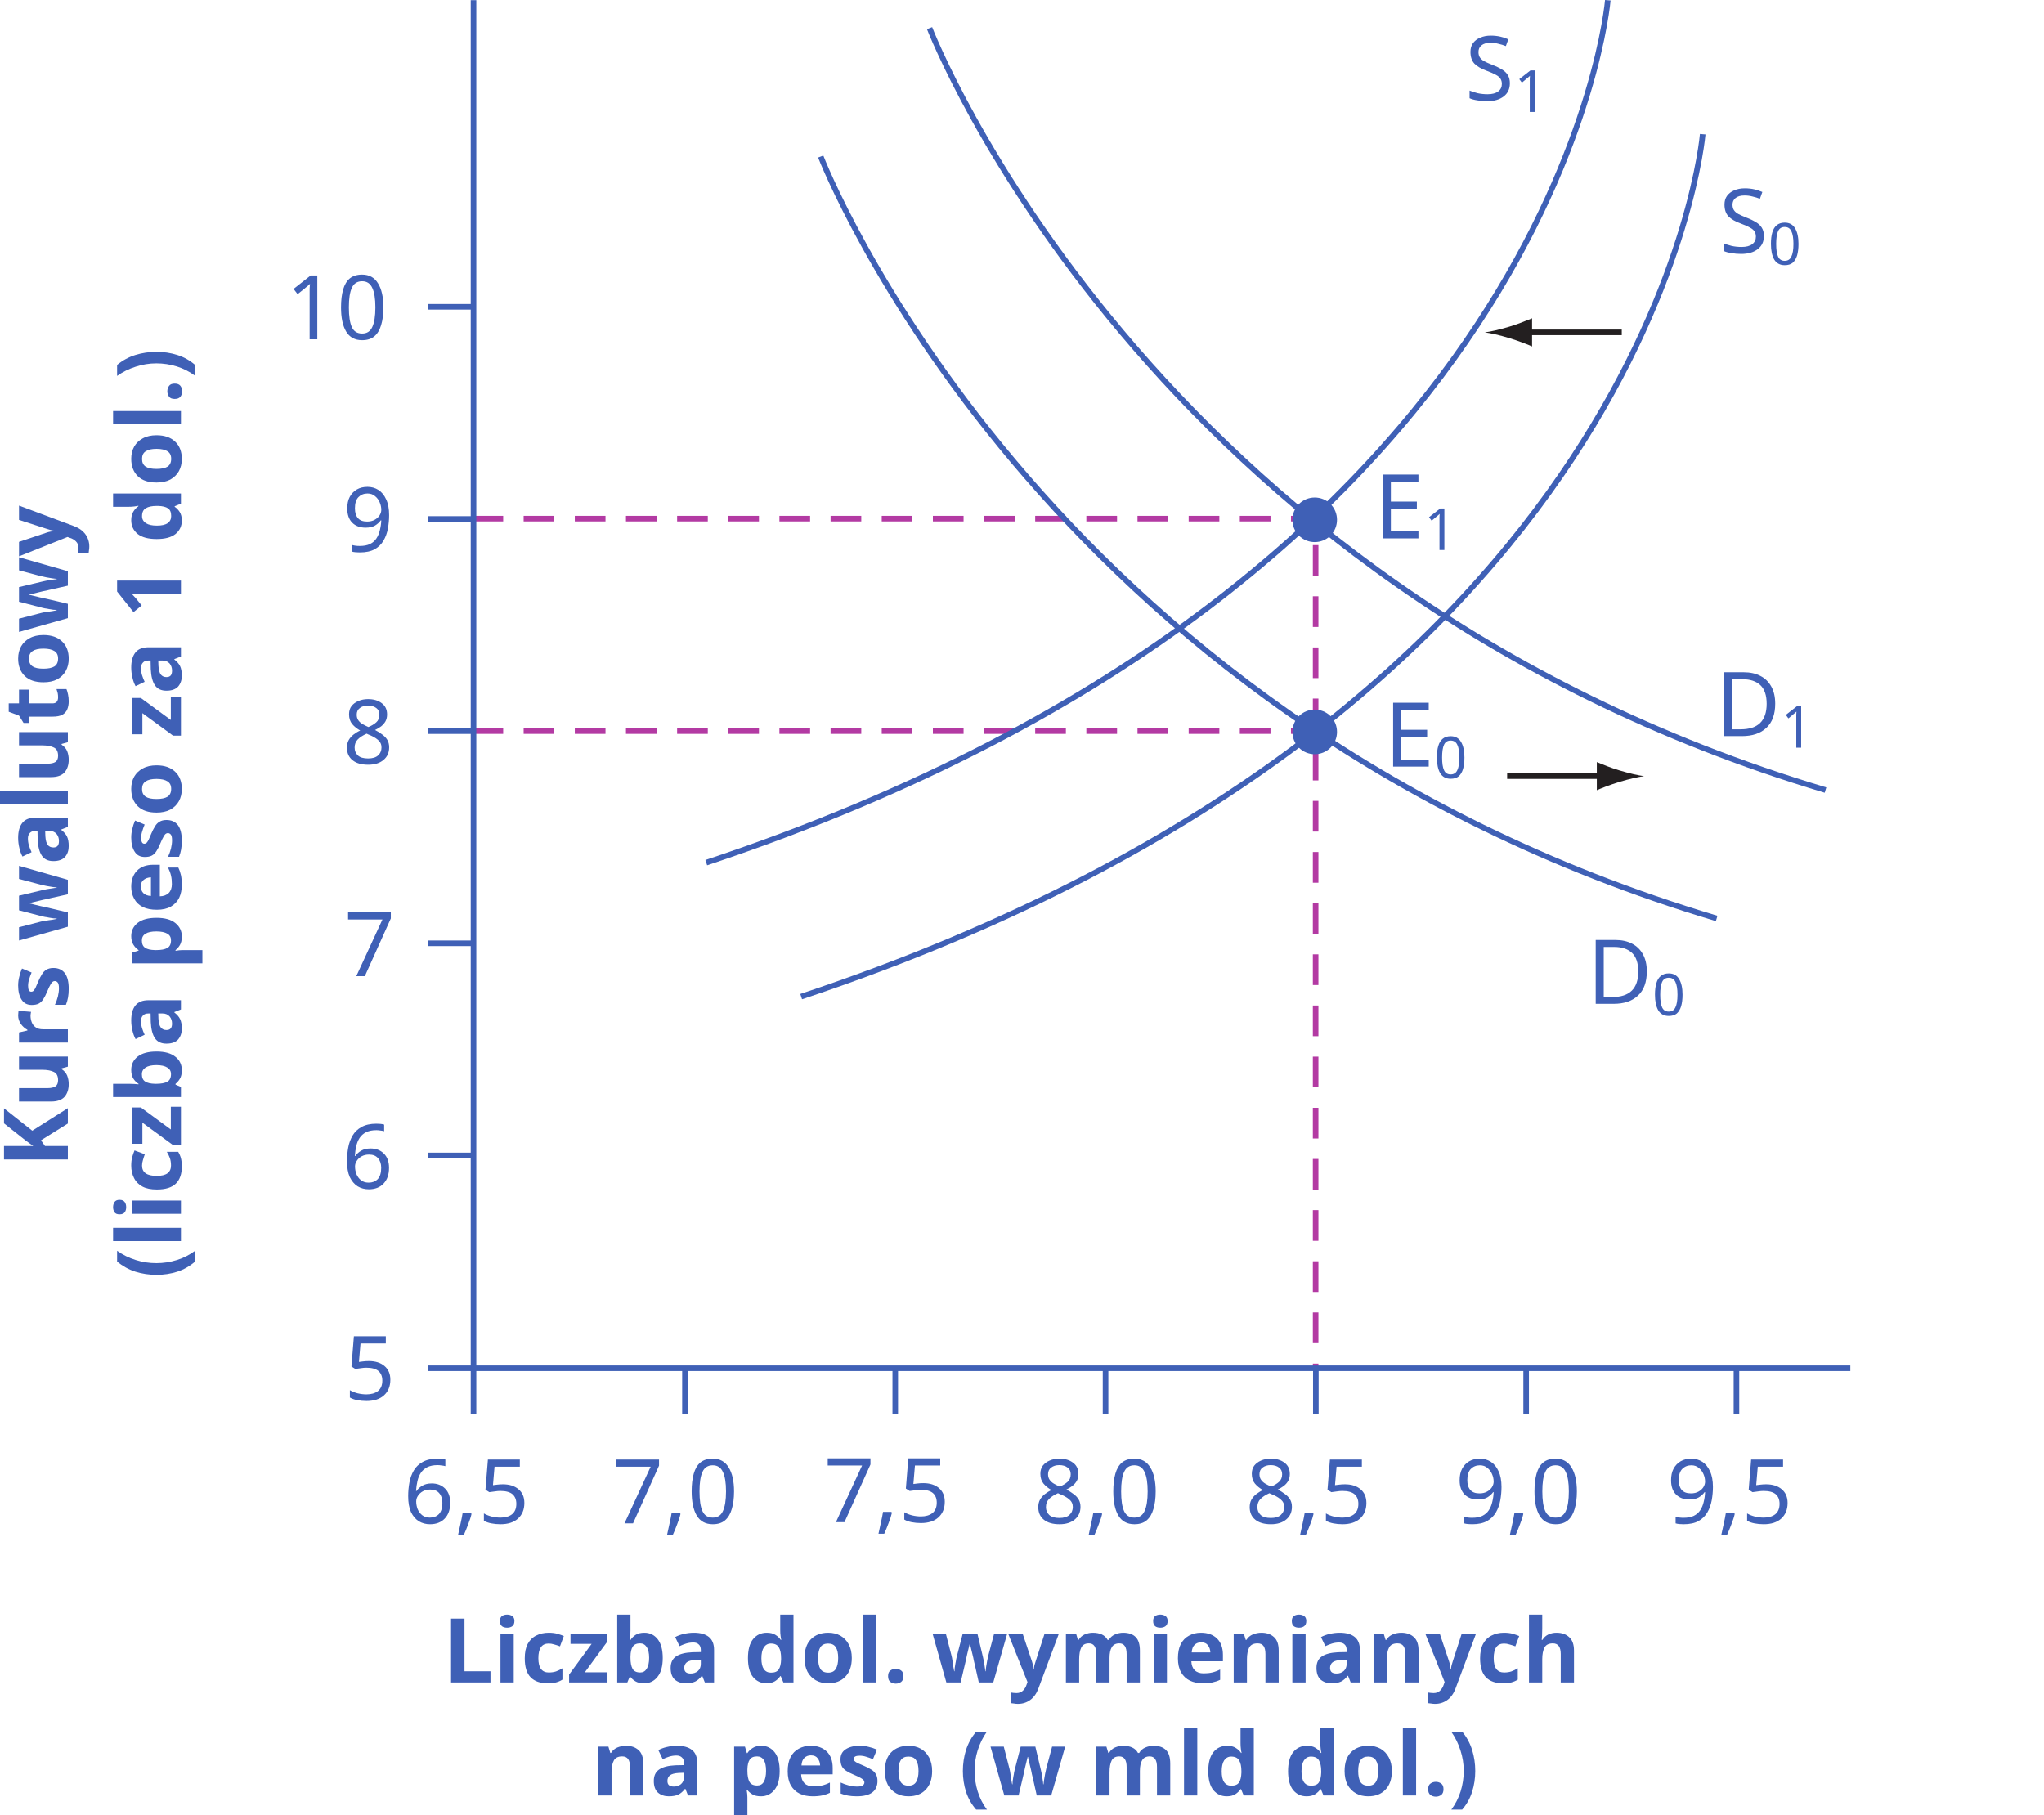
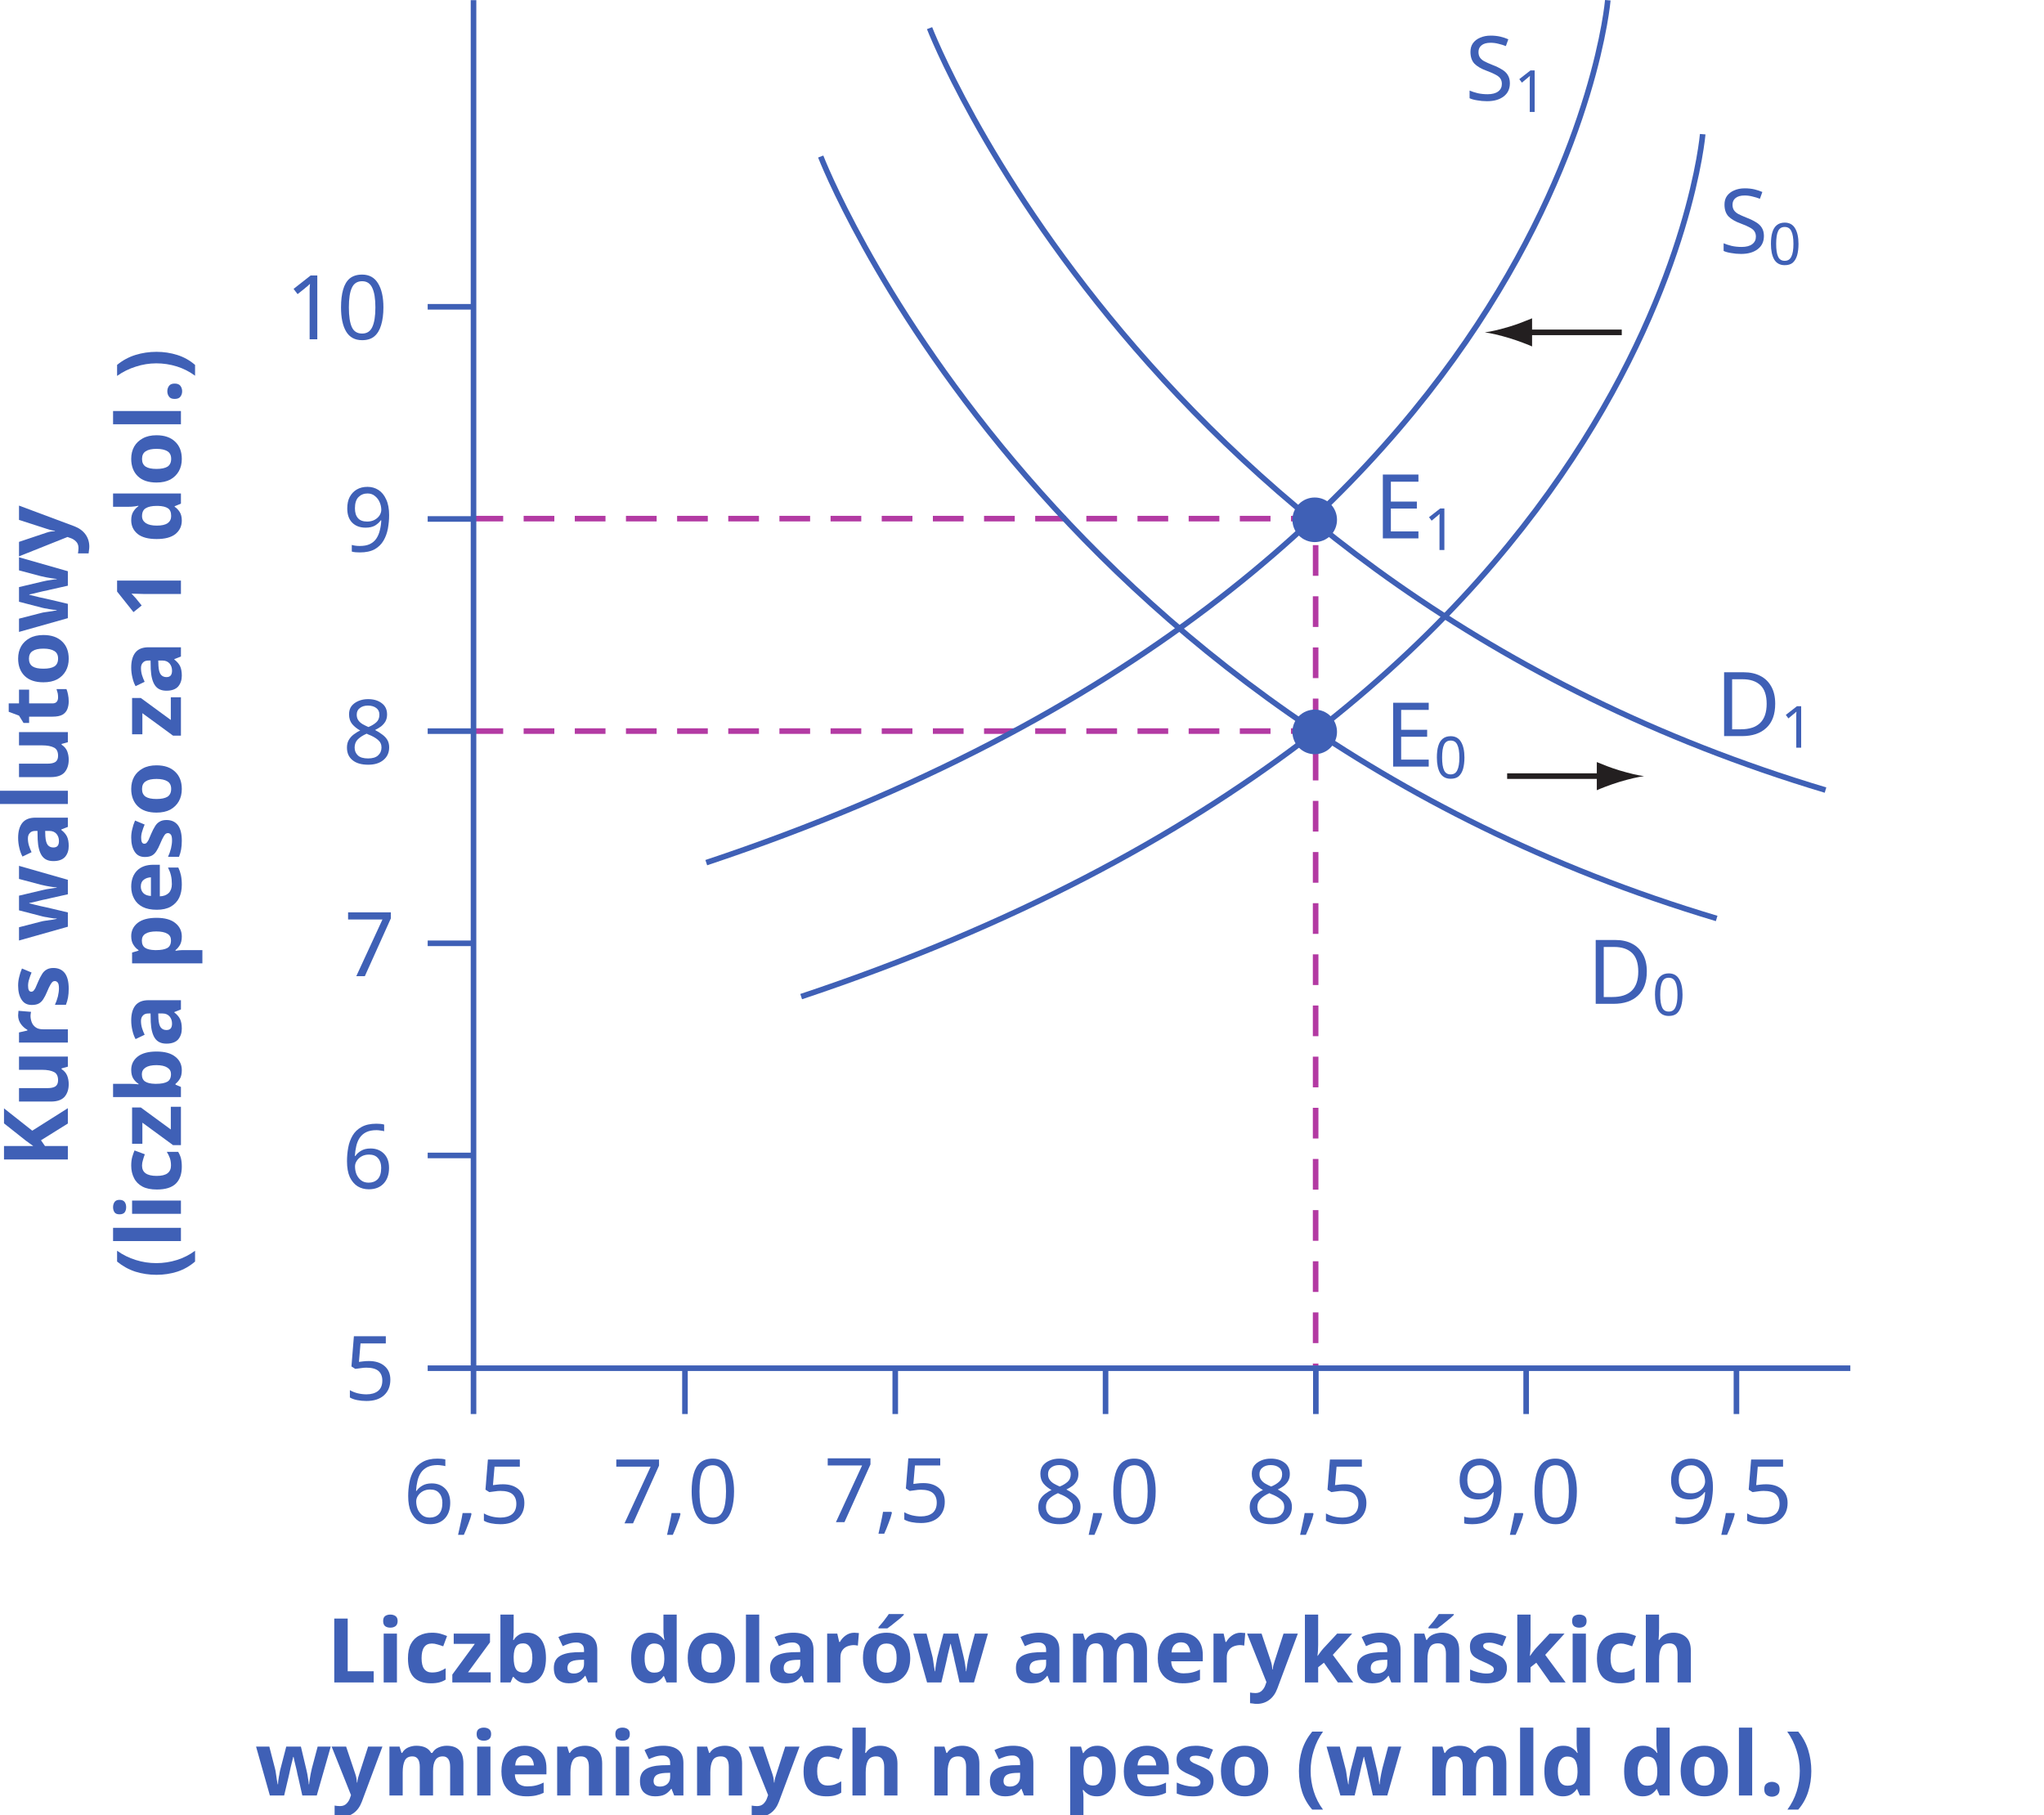
<svg xmlns="http://www.w3.org/2000/svg" version="1.1" id="svg2694" width="244.11" height="216.741" viewBox="0 0 244.11 216.741">
  <defs id="defs2698" />
  <g id="g2702" transform="matrix(1.333333,0,0,-1.333333,17.38417,204.2798)">
    <g id="g33722">
      <g id="g34616">
-         <g id="g3">
+         <g id="g2">
          <path d="m 29.375,30.514 v -3.965" style="fill:none;stroke:#3f60b6;stroke-width:0.5;stroke-linecap:butt;stroke-linejoin:miter;stroke-miterlimit:4;stroke-dasharray:none;stroke-opacity:1" id="path2716" />
          <path d="m 67.15,30.514 v -3.965" style="fill:none;stroke:#3f60b6;stroke-width:0.5;stroke-linecap:butt;stroke-linejoin:miter;stroke-miterlimit:4;stroke-dasharray:none;stroke-opacity:1" id="path2782" />
          <path d="m 104.823,30.514 v -3.965" style="fill:none;stroke:#3f60b6;stroke-width:0.5;stroke-linecap:butt;stroke-linejoin:miter;stroke-miterlimit:4;stroke-dasharray:none;stroke-opacity:1" id="path2790" />
          <path d="m 123.661,30.514 v -3.965" style="fill:none;stroke:#3f60b6;stroke-width:0.5;stroke-linecap:butt;stroke-linejoin:miter;stroke-miterlimit:4;stroke-dasharray:none;stroke-opacity:1" id="path2798" />
          <path d="m 142.497,30.514 v -3.965" style="fill:none;stroke:#3f60b6;stroke-width:0.5;stroke-linecap:butt;stroke-linejoin:miter;stroke-miterlimit:4;stroke-dasharray:none;stroke-opacity:1" id="path2806" />
          <path d="m 48.314,30.514 v -3.965" style="fill:none;stroke:#3f60b6;stroke-width:0.5;stroke-linecap:butt;stroke-linejoin:miter;stroke-miterlimit:4;stroke-dasharray:none;stroke-opacity:1" id="path2814" />
          <path d="m 85.987,30.514 v -3.965" style="fill:none;stroke:#3f60b6;stroke-width:0.5;stroke-linecap:butt;stroke-linejoin:miter;stroke-miterlimit:4;stroke-dasharray:none;stroke-opacity:1" id="path2816" />
          <path d="m 25.27,30.654 h 4.229" style="fill:none;stroke:#3f60b6;stroke-width:0.5;stroke-linecap:butt;stroke-linejoin:miter;stroke-miterlimit:4;stroke-dasharray:none;stroke-opacity:1" id="path2818" />
          <path d="m 25.27,49.711 h 4.229" style="fill:none;stroke:#3f60b6;stroke-width:0.5;stroke-linecap:butt;stroke-linejoin:miter;stroke-miterlimit:4;stroke-dasharray:none;stroke-opacity:1" id="path2826" />
          <path d="m 25.27,87.719 h 4.229" style="fill:none;stroke:#3f60b6;stroke-width:0.5;stroke-linecap:butt;stroke-linejoin:miter;stroke-miterlimit:4;stroke-dasharray:none;stroke-opacity:1" id="path2828" />
          <path d="m 25.27,68.714 h 4.229" style="fill:none;stroke:#3f60b6;stroke-width:0.5;stroke-linecap:butt;stroke-linejoin:miter;stroke-miterlimit:4;stroke-dasharray:none;stroke-opacity:1" id="path2836" />
          <path d="m 25.27,106.724 h 4.229" style="fill:none;stroke:#3f60b6;stroke-width:0.5;stroke-linecap:butt;stroke-linejoin:miter;stroke-miterlimit:4;stroke-dasharray:none;stroke-opacity:1" id="path2838" />
          <path d="m 25.27,125.729 h 4.229" style="fill:none;stroke:#3f60b6;stroke-width:0.5;stroke-linecap:butt;stroke-linejoin:miter;stroke-miterlimit:4;stroke-dasharray:none;stroke-opacity:1" id="path2840" />
          <path d="m 132.224,123.439 h -8.879" style="fill:none;stroke:#231f20;stroke-width:0.5;stroke-linecap:butt;stroke-linejoin:miter;stroke-miterlimit:4;stroke-dasharray:none;stroke-opacity:1" id="path2842" />
          <path d="m 122.165,123.952 c 0.826,0.25 1.363,0.48 2.026,0.746 v -2.522 c -0.237,0.112 -1.2,0.496 -2.026,0.746 -0.885,0.267 -1.687,0.45 -2.209,0.515 0.522,0.065 1.324,0.248 2.209,0.515" style="fill:#231f20;fill-opacity:1;fill-rule:nonzero;stroke:none;stroke-width:0.1" id="path2844" />
          <path d="m 121.958,83.69 h 8.877" style="fill:none;stroke:#231f20;stroke-width:0.5;stroke-linecap:butt;stroke-linejoin:miter;stroke-miterlimit:4;stroke-dasharray:none;stroke-opacity:1" id="path2846" />
          <path d="m 132.017,84.203 c -0.826,0.249 -1.365,0.479 -2.028,0.745 v -2.522 c 0.237,0.113 1.202,0.496 2.028,0.746 0.885,0.267 1.687,0.449 2.207,0.515 -0.52,0.065 -1.322,0.248 -2.207,0.516" style="fill:#231f20;fill-opacity:1;fill-rule:nonzero;stroke:none;stroke-width:0.1" id="path2848" />
          <path d="m 29.283,106.754 h 75.521 V 30.493" style="fill:none;stroke:#b33aa3;stroke-width:0.5;stroke-linecap:butt;stroke-linejoin:miter;stroke-miterlimit:4;stroke-dasharray:2.749, 1.833;stroke-dashoffset:0;stroke-opacity:1" id="path2852" />
          <path d="m 29.283,87.723 h 75.521" style="fill:none;stroke:#b33aa3;stroke-width:0.5;stroke-linecap:butt;stroke-linejoin:miter;stroke-miterlimit:4;stroke-dasharray:2.749, 1.833;stroke-dashoffset:0;stroke-opacity:1" id="path2854" />
          <path d="m 106.136,108.064 c 0.777,-0.778 0.777,-2.051 0,-2.828 -0.777,-0.778 -2.051,-0.778 -2.828,0 -0.778,0.777 -0.778,2.05 0,2.828 0.777,0.777 2.051,0.777 2.828,0" style="fill:#3f60b6;fill-opacity:1;fill-rule:nonzero;stroke:none;stroke-width:0.1" id="path2856" />
          <path d="m 106.136,89.064 c 0.777,-0.778 0.777,-2.05 0,-2.828 -0.777,-0.778 -2.051,-0.778 -2.828,0 -0.778,0.778 -0.778,2.05 0,2.828 0.777,0.778 2.051,0.778 2.828,0" style="fill:#3f60b6;fill-opacity:1;fill-rule:nonzero;stroke:none;stroke-width:0.1" id="path2858" />
          <path d="m 70.223,150.689 c 0,0 19.251,-50 80.251,-68.25" style="fill:none;stroke:#3f60b6;stroke-width:0.5;stroke-linecap:butt;stroke-linejoin:miter;stroke-miterlimit:4;stroke-dasharray:none;stroke-opacity:1" id="path2860" />
          <path d="m 60.473,139.189 c 0,0 19.251,-50 80.251,-68.25" style="fill:none;stroke:#3f60b6;stroke-width:0.5;stroke-linecap:butt;stroke-linejoin:miter;stroke-miterlimit:4;stroke-dasharray:none;stroke-opacity:1" id="path2862" />
          <path d="m 130.974,153.189 c 0,0 -4.25,-51.75 -80.751,-77.25" style="fill:none;stroke:#3f60b6;stroke-width:0.5;stroke-linecap:butt;stroke-linejoin:miter;stroke-miterlimit:4;stroke-dasharray:none;stroke-opacity:1" id="path2864" />
          <path d="m 139.474,141.189 c 0,0 -4.25,-51.75 -80.751,-77.25" style="fill:none;stroke:#3f60b6;stroke-width:0.5;stroke-linecap:butt;stroke-linejoin:miter;stroke-miterlimit:4;stroke-dasharray:none;stroke-opacity:1" id="path2866" />
          <text xml:space="preserve" transform="matrix(0,1,1,0,0,0)" style="font-variant:normal;font-weight:normal;font-size:8px;font-family:ArialMT;-inkscape-font-specification:ArialMT;text-align:center;writing-mode:lr-tb;text-anchor:middle;fill:#3f60b6;fill-opacity:1;fill-rule:nonzero;stroke:none" id="text8085-3-06-4-0-2-6" x="91.8" y="-6.96">
            <tspan x="91.8" y="-6.96" style="font-style:normal;font-variant:normal;font-weight:bold;font-stretch:normal;font-family:sans-serif;-inkscape-font-specification:'sans-serif Bold';text-align:center;text-anchor:middle" id="tspan33089">Kurs walutowy</tspan>
            <tspan x="91.8" y="3.167" style="font-style:normal;font-variant:normal;font-weight:bold;font-stretch:normal;font-family:sans-serif;-inkscape-font-specification:'sans-serif Bold';text-align:center;text-anchor:middle" id="tspan2">(liczba peso za 1 dol.)</tspan>
          </text>
          <text xml:space="preserve" transform="scale(1,-1)" style="font-variant:normal;font-weight:normal;font-size:8px;font-family:ArialMT;-inkscape-font-specification:ArialMT;text-align:center;writing-mode:lr-tb;text-anchor:middle;fill:#3f60b6;fill-opacity:1;fill-rule:nonzero;stroke:none" id="text8085-3-06-4-0-2-6-1-1-6" x="91.115" y="-2.508">
-             <tspan x="91.115" y="-2.508" style="font-style:normal;font-variant:normal;font-weight:bold;font-stretch:normal;font-family:sans-serif;-inkscape-font-specification:'sans-serif Bold';text-align:center;text-anchor:middle" id="tspan1">Liczba dol. wymienianych</tspan>
-             <tspan x="91.115" y="7.619" style="font-style:normal;font-variant:normal;font-weight:bold;font-stretch:normal;font-family:sans-serif;-inkscape-font-specification:'sans-serif Bold';text-align:center;text-anchor:middle" id="tspan3">na peso (w mld dol.)</tspan>
+             <tspan x="91.115" y="-2.508" style="font-style:normal;font-variant:normal;font-weight:bold;font-stretch:normal;font-family:sans-serif;-inkscape-font-specification:'sans-serif Bold';text-align:center;text-anchor:middle" id="tspan33073">Liczba dolarów amerykańskich</tspan>
+             <tspan x="91.115" y="7.619" style="font-style:normal;font-variant:normal;font-weight:bold;font-stretch:normal;font-family:sans-serif;-inkscape-font-specification:'sans-serif Bold';text-align:center;text-anchor:middle" id="tspan1">wymienianych na peso (w mld dol.)</tspan>
          </text>
          <text xml:space="preserve" transform="scale(1,-1)" style="font-variant:normal;font-weight:normal;font-size:8px;font-family:ArialMT;-inkscape-font-specification:ArialMT;writing-mode:lr-tb;fill:#3f60b6;fill-opacity:1;fill-rule:nonzero;stroke:none" id="text8085-3-06-4-0-2-9-7-64-5" x="140.943" y="-130.542">
            <tspan id="tspan8083-2-2-30-6-6-4-1-62-3" x="140.943" y="-130.542" style="font-style:normal;font-variant:normal;font-weight:normal;font-stretch:normal;font-family:sans-serif;-inkscape-font-specification:sans-serif">S<tspan style="font-size:65%;baseline-shift:sub" id="tspan1670">0</tspan>
            </tspan>
          </text>
          <text xml:space="preserve" transform="scale(1,-1)" style="font-variant:normal;font-weight:normal;font-size:8px;font-family:ArialMT;-inkscape-font-specification:ArialMT;writing-mode:lr-tb;fill:#3f60b6;fill-opacity:1;fill-rule:nonzero;stroke:none" id="text8085-3-06-4-0-2-9-7-64-56" x="118.188" y="-144.222">
            <tspan id="tspan8083-2-2-30-6-6-4-1-62-2" x="118.188" y="-144.222" style="font-style:normal;font-variant:normal;font-weight:normal;font-stretch:normal;font-family:sans-serif;-inkscape-font-specification:sans-serif">S<tspan style="font-size:65%;baseline-shift:sub" id="tspan1668">1</tspan>
            </tspan>
          </text>
          <text xml:space="preserve" transform="scale(1,-1)" style="font-variant:normal;font-weight:normal;font-size:8px;font-family:ArialMT;-inkscape-font-specification:ArialMT;writing-mode:lr-tb;fill:#3f60b6;fill-opacity:1;fill-rule:nonzero;stroke:none" id="text8085-3-06-4-0-2-9-7-64-0-3" x="23.084" y="-16.757">
            <tspan id="tspan8083-2-2-30-6-6-4-1-62-9-19" x="23.084" y="-16.757" style="font-style:normal;font-variant:normal;font-weight:normal;font-stretch:normal;font-family:sans-serif;-inkscape-font-specification:sans-serif">6,5</tspan>
          </text>
          <text xml:space="preserve" transform="scale(1,-1)" style="font-variant:normal;font-weight:normal;font-size:8px;font-family:ArialMT;-inkscape-font-specification:ArialMT;writing-mode:lr-tb;fill:#3f60b6;fill-opacity:1;fill-rule:nonzero;stroke:none" id="text8085-3-06-4-0-2-9-7-64-0-4" x="60.743" y="-16.862">
            <tspan id="tspan8083-2-2-30-6-6-4-1-62-9-7" x="60.743" y="-16.862" style="font-style:normal;font-variant:normal;font-weight:normal;font-stretch:normal;font-family:sans-serif;-inkscape-font-specification:sans-serif">7,5</tspan>
          </text>
          <text xml:space="preserve" transform="scale(1,-1)" style="font-variant:normal;font-weight:normal;font-size:8px;font-family:ArialMT;-inkscape-font-specification:ArialMT;writing-mode:lr-tb;fill:#3f60b6;fill-opacity:1;fill-rule:nonzero;stroke:none" id="text8085-3-06-4-0-2-9-7-64-0-8" x="79.569" y="-16.757">
            <tspan id="tspan8083-2-2-30-6-6-4-1-62-9-4" x="79.569" y="-16.757" style="font-style:normal;font-variant:normal;font-weight:normal;font-stretch:normal;font-family:sans-serif;-inkscape-font-specification:sans-serif">8,0</tspan>
          </text>
          <text xml:space="preserve" transform="scale(1,-1)" style="font-variant:normal;font-weight:normal;font-size:8px;font-family:ArialMT;-inkscape-font-specification:ArialMT;writing-mode:lr-tb;fill:#3f60b6;fill-opacity:1;fill-rule:nonzero;stroke:none" id="text8085-3-06-4-0-2-9-7-64-0-5" x="98.506" y="-16.757">
            <tspan id="tspan8083-2-2-30-6-6-4-1-62-9-0" x="98.506" y="-16.757" style="font-style:normal;font-variant:normal;font-weight:normal;font-stretch:normal;font-family:sans-serif;-inkscape-font-specification:sans-serif">8,5</tspan>
          </text>
          <text xml:space="preserve" transform="scale(1,-1)" style="font-variant:normal;font-weight:normal;font-size:8px;font-family:ArialMT;-inkscape-font-specification:ArialMT;writing-mode:lr-tb;fill:#3f60b6;fill-opacity:1;fill-rule:nonzero;stroke:none" id="text8085-3-06-4-0-2-9-7-64-0-36" x="12.541" y="-122.817">
            <tspan id="tspan8083-2-2-30-6-6-4-1-62-9-10" x="12.541" y="-122.817" style="font-style:normal;font-variant:normal;font-weight:normal;font-stretch:normal;font-family:sans-serif;-inkscape-font-specification:sans-serif">10</tspan>
          </text>
          <text xml:space="preserve" transform="scale(1,-1)" style="font-variant:normal;font-weight:normal;font-size:8px;font-family:ArialMT;-inkscape-font-specification:ArialMT;writing-mode:lr-tb;fill:#3f60b6;fill-opacity:1;fill-rule:nonzero;stroke:none" id="text8085-3-06-4-0-2-9-7-64-0-36-6" x="17.662" y="-103.802">
            <tspan id="tspan8083-2-2-30-6-6-4-1-62-9-10-5" x="17.662" y="-103.802" style="font-style:normal;font-variant:normal;font-weight:normal;font-stretch:normal;font-family:sans-serif;-inkscape-font-specification:sans-serif">9</tspan>
          </text>
          <text xml:space="preserve" transform="scale(1,-1)" style="font-variant:normal;font-weight:normal;font-size:8px;font-family:ArialMT;-inkscape-font-specification:ArialMT;writing-mode:lr-tb;fill:#3f60b6;fill-opacity:1;fill-rule:nonzero;stroke:none" id="text8085-3-06-4-0-2-9-7-64-0-36-69" x="17.647" y="-84.787">
            <tspan id="tspan8083-2-2-30-6-6-4-1-62-9-10-3" x="17.647" y="-84.787" style="font-style:normal;font-variant:normal;font-weight:normal;font-stretch:normal;font-family:sans-serif;-inkscape-font-specification:sans-serif">8</tspan>
          </text>
          <text xml:space="preserve" transform="scale(1,-1)" style="font-variant:normal;font-weight:normal;font-size:8px;font-family:ArialMT;-inkscape-font-specification:ArialMT;writing-mode:lr-tb;fill:#3f60b6;fill-opacity:1;fill-rule:nonzero;stroke:none" id="text8085-3-06-4-0-2-9-7-64-0-36-7" x="17.783" y="-65.768">
            <tspan id="tspan8083-2-2-30-6-6-4-1-62-9-10-4" x="17.783" y="-65.768" style="font-style:normal;font-variant:normal;font-weight:normal;font-stretch:normal;font-family:sans-serif;-inkscape-font-specification:sans-serif">7</tspan>
          </text>
          <text xml:space="preserve" transform="scale(1,-1)" style="font-variant:normal;font-weight:normal;font-size:8px;font-family:ArialMT;-inkscape-font-specification:ArialMT;writing-mode:lr-tb;fill:#3f60b6;fill-opacity:1;fill-rule:nonzero;stroke:none" id="text8085-3-06-4-0-2-9-7-64-0-36-5" x="17.604" y="-46.757">
            <tspan id="tspan8083-2-2-30-6-6-4-1-62-9-10-2" x="17.604" y="-46.757" style="font-style:normal;font-variant:normal;font-weight:normal;font-stretch:normal;font-family:sans-serif;-inkscape-font-specification:sans-serif">6</tspan>
          </text>
          <text xml:space="preserve" transform="scale(1,-1)" style="font-variant:normal;font-weight:normal;font-size:8px;font-family:ArialMT;-inkscape-font-specification:ArialMT;writing-mode:lr-tb;fill:#3f60b6;fill-opacity:1;fill-rule:nonzero;stroke:none" id="text8085-3-06-4-0-2-9-7-64-0-36-54" x="17.799" y="-27.795">
            <tspan id="tspan8083-2-2-30-6-6-4-1-62-9-10-74" x="17.799" y="-27.795" style="font-style:normal;font-variant:normal;font-weight:normal;font-stretch:normal;font-family:sans-serif;-inkscape-font-specification:sans-serif">5</tspan>
          </text>
          <text xml:space="preserve" transform="scale(1,-1)" style="font-variant:normal;font-weight:normal;font-size:8px;font-family:ArialMT;-inkscape-font-specification:ArialMT;writing-mode:lr-tb;fill:#3f60b6;fill-opacity:1;fill-rule:nonzero;stroke:none" id="text8085-3-06-4-0-2-9-7-64-0-3-6" x="41.805" y="-16.757">
            <tspan id="tspan8083-2-2-30-6-6-4-1-62-9-19-3" x="41.805" y="-16.757" style="font-style:normal;font-variant:normal;font-weight:normal;font-stretch:normal;font-family:sans-serif;-inkscape-font-specification:sans-serif">7,0</tspan>
          </text>
          <text xml:space="preserve" transform="scale(1,-1)" style="font-variant:normal;font-weight:normal;font-size:8px;font-family:ArialMT;-inkscape-font-specification:ArialMT;writing-mode:lr-tb;fill:#3f60b6;fill-opacity:1;fill-rule:nonzero;stroke:none" id="text8085-3-06-4-0-2-9-7-64-0-36-4" x="136.233" y="-16.757">
            <tspan id="tspan8083-2-2-30-6-6-4-1-62-9-10-7" x="136.233" y="-16.757" style="font-style:normal;font-variant:normal;font-weight:normal;font-stretch:normal;font-family:sans-serif;-inkscape-font-specification:sans-serif">9,5</tspan>
          </text>
          <text xml:space="preserve" transform="scale(1,-1)" style="font-variant:normal;font-weight:normal;font-size:8px;font-family:ArialMT;-inkscape-font-specification:ArialMT;writing-mode:lr-tb;fill:#3f60b6;fill-opacity:1;fill-rule:nonzero;stroke:none" id="text8085-3-06-4-0-2-9-7-64-0-36-4-4" x="117.296" y="-16.757">
            <tspan id="tspan8083-2-2-30-6-6-4-1-62-9-10-7-3" x="117.296" y="-16.757" style="font-style:normal;font-variant:normal;font-weight:normal;font-stretch:normal;font-family:sans-serif;-inkscape-font-specification:sans-serif">9,0</tspan>
          </text>
          <text xml:space="preserve" transform="scale(1,-1)" style="font-variant:normal;font-weight:normal;font-size:8px;font-family:ArialMT;-inkscape-font-specification:ArialMT;writing-mode:lr-tb;fill:#3f60b6;fill-opacity:1;fill-rule:nonzero;stroke:none" id="text8085-3-06-4-0-2-9-7-0" x="140.611" y="-87.274">
            <tspan id="tspan8083-2-2-30-6-6-4-1-1" x="140.611" y="-87.274" style="font-style:normal;font-variant:normal;font-weight:normal;font-stretch:normal;font-family:sans-serif;-inkscape-font-specification:sans-serif">D<tspan style="font-size:65%;baseline-shift:sub" id="tspan36311">1</tspan>
            </tspan>
          </text>
          <text xml:space="preserve" transform="scale(1,-1)" style="font-variant:normal;font-weight:normal;font-size:8px;font-family:ArialMT;-inkscape-font-specification:ArialMT;writing-mode:lr-tb;fill:#3f60b6;fill-opacity:1;fill-rule:nonzero;stroke:none" id="text8085-3-06-4-0-2-9-7-77" x="129.111" y="-63.292">
            <tspan id="tspan8083-2-2-30-6-6-4-1-26" x="129.111" y="-63.292" style="font-style:normal;font-variant:normal;font-weight:normal;font-stretch:normal;font-family:sans-serif;-inkscape-font-specification:sans-serif">D<tspan style="font-size:65%;baseline-shift:sub" id="tspan36313">0</tspan>
            </tspan>
          </text>
          <text xml:space="preserve" transform="scale(1,-1)" style="font-variant:normal;font-weight:normal;font-size:8px;font-family:ArialMT;-inkscape-font-specification:ArialMT;writing-mode:lr-tb;fill:#3f60b6;fill-opacity:1;fill-rule:nonzero;stroke:none" id="text8085-3-06-4-0-2-9-7-64-9" x="110.966" y="-84.541">
            <tspan id="tspan8083-2-2-30-6-6-4-1-62-1" x="110.966" y="-84.541" style="font-style:normal;font-variant:normal;font-weight:normal;font-stretch:normal;font-family:sans-serif;-inkscape-font-specification:sans-serif">E<tspan style="font-size:65%;baseline-shift:sub" id="tspan1666">0</tspan>
            </tspan>
          </text>
          <text xml:space="preserve" transform="scale(1,-1)" style="font-variant:normal;font-weight:normal;font-size:8px;font-family:ArialMT;-inkscape-font-specification:ArialMT;writing-mode:lr-tb;fill:#3f60b6;fill-opacity:1;fill-rule:nonzero;stroke:none" id="text8085-3-06-4-0-2-9-7-64-9-2" x="110.044" y="-104.984">
            <tspan id="tspan8083-2-2-30-6-6-4-1-62-1-7" x="110.044" y="-104.984" style="font-style:normal;font-variant:normal;font-weight:normal;font-stretch:normal;font-family:sans-serif;-inkscape-font-specification:sans-serif">E<tspan style="font-size:65%;baseline-shift:sub" id="tspan1664">1</tspan>
            </tspan>
          </text>
          <path d="M 152.698,30.654 H 29.375 V 153.195" style="fill:none;stroke:#3f60b6;stroke-width:0.5;stroke-linecap:butt;stroke-linejoin:miter;stroke-miterlimit:4;stroke-dasharray:none;stroke-opacity:1" id="path2850" />
        </g>
      </g>
    </g>
  </g>
</svg>
